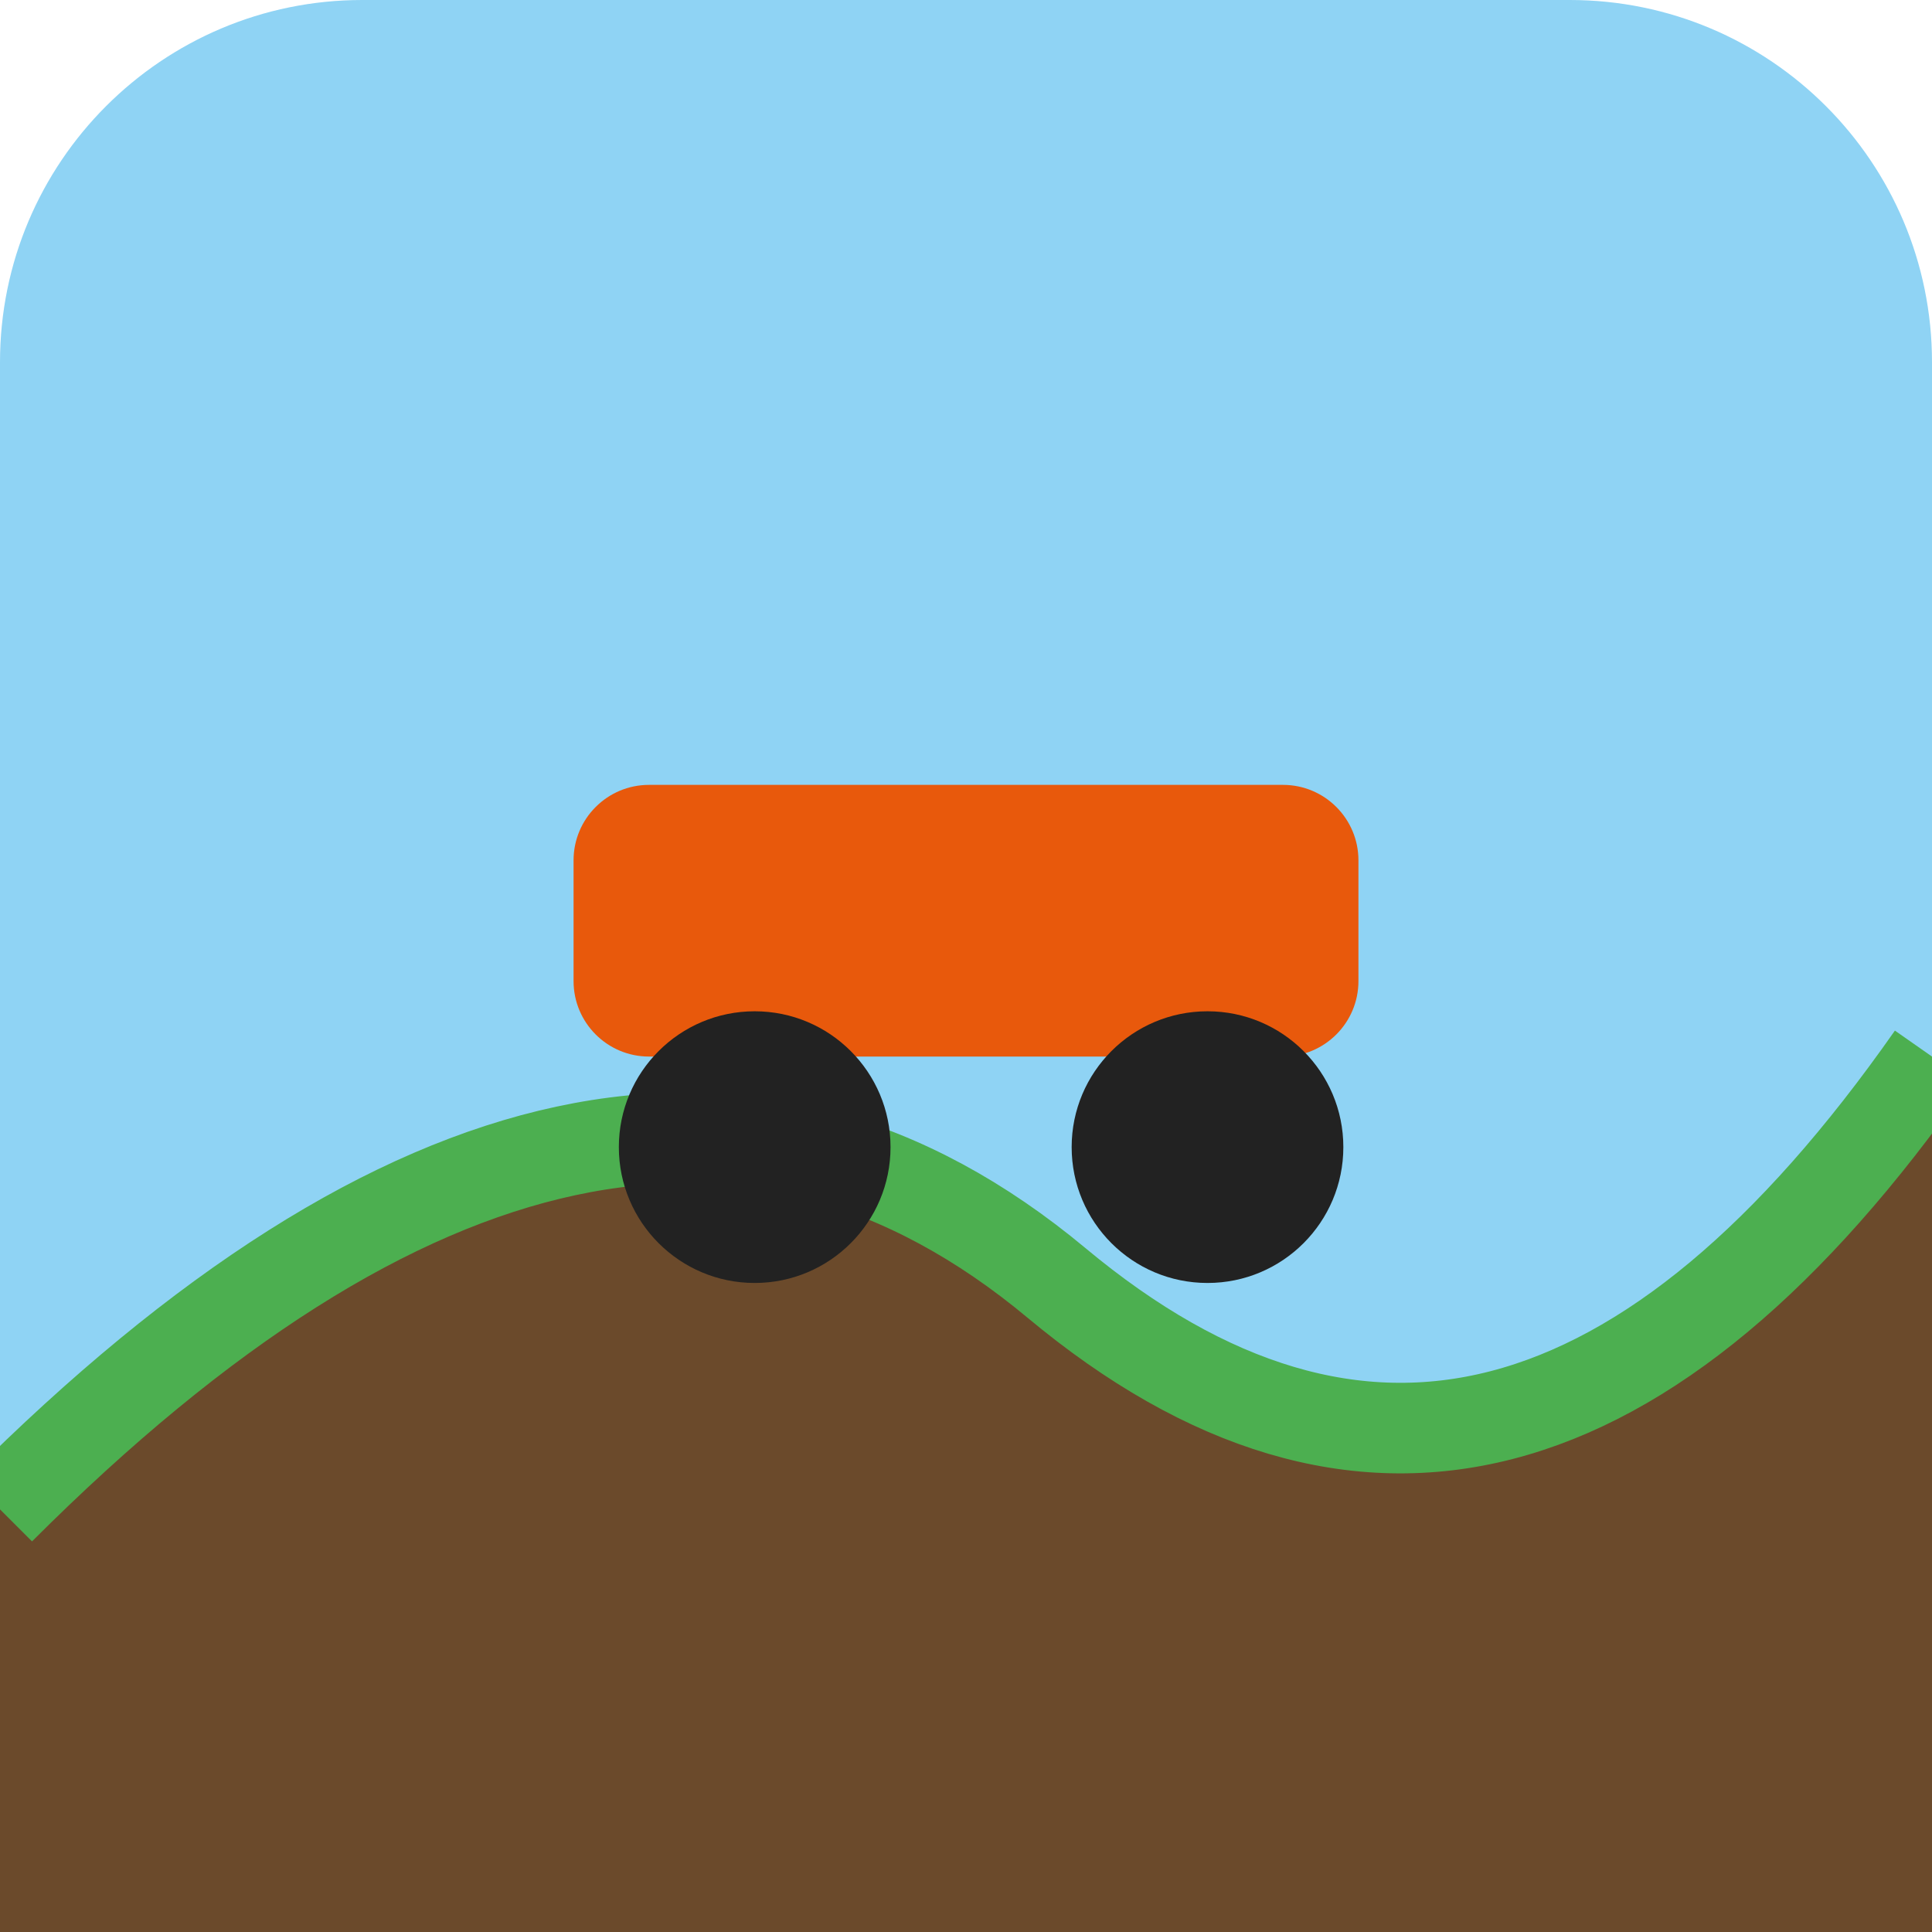
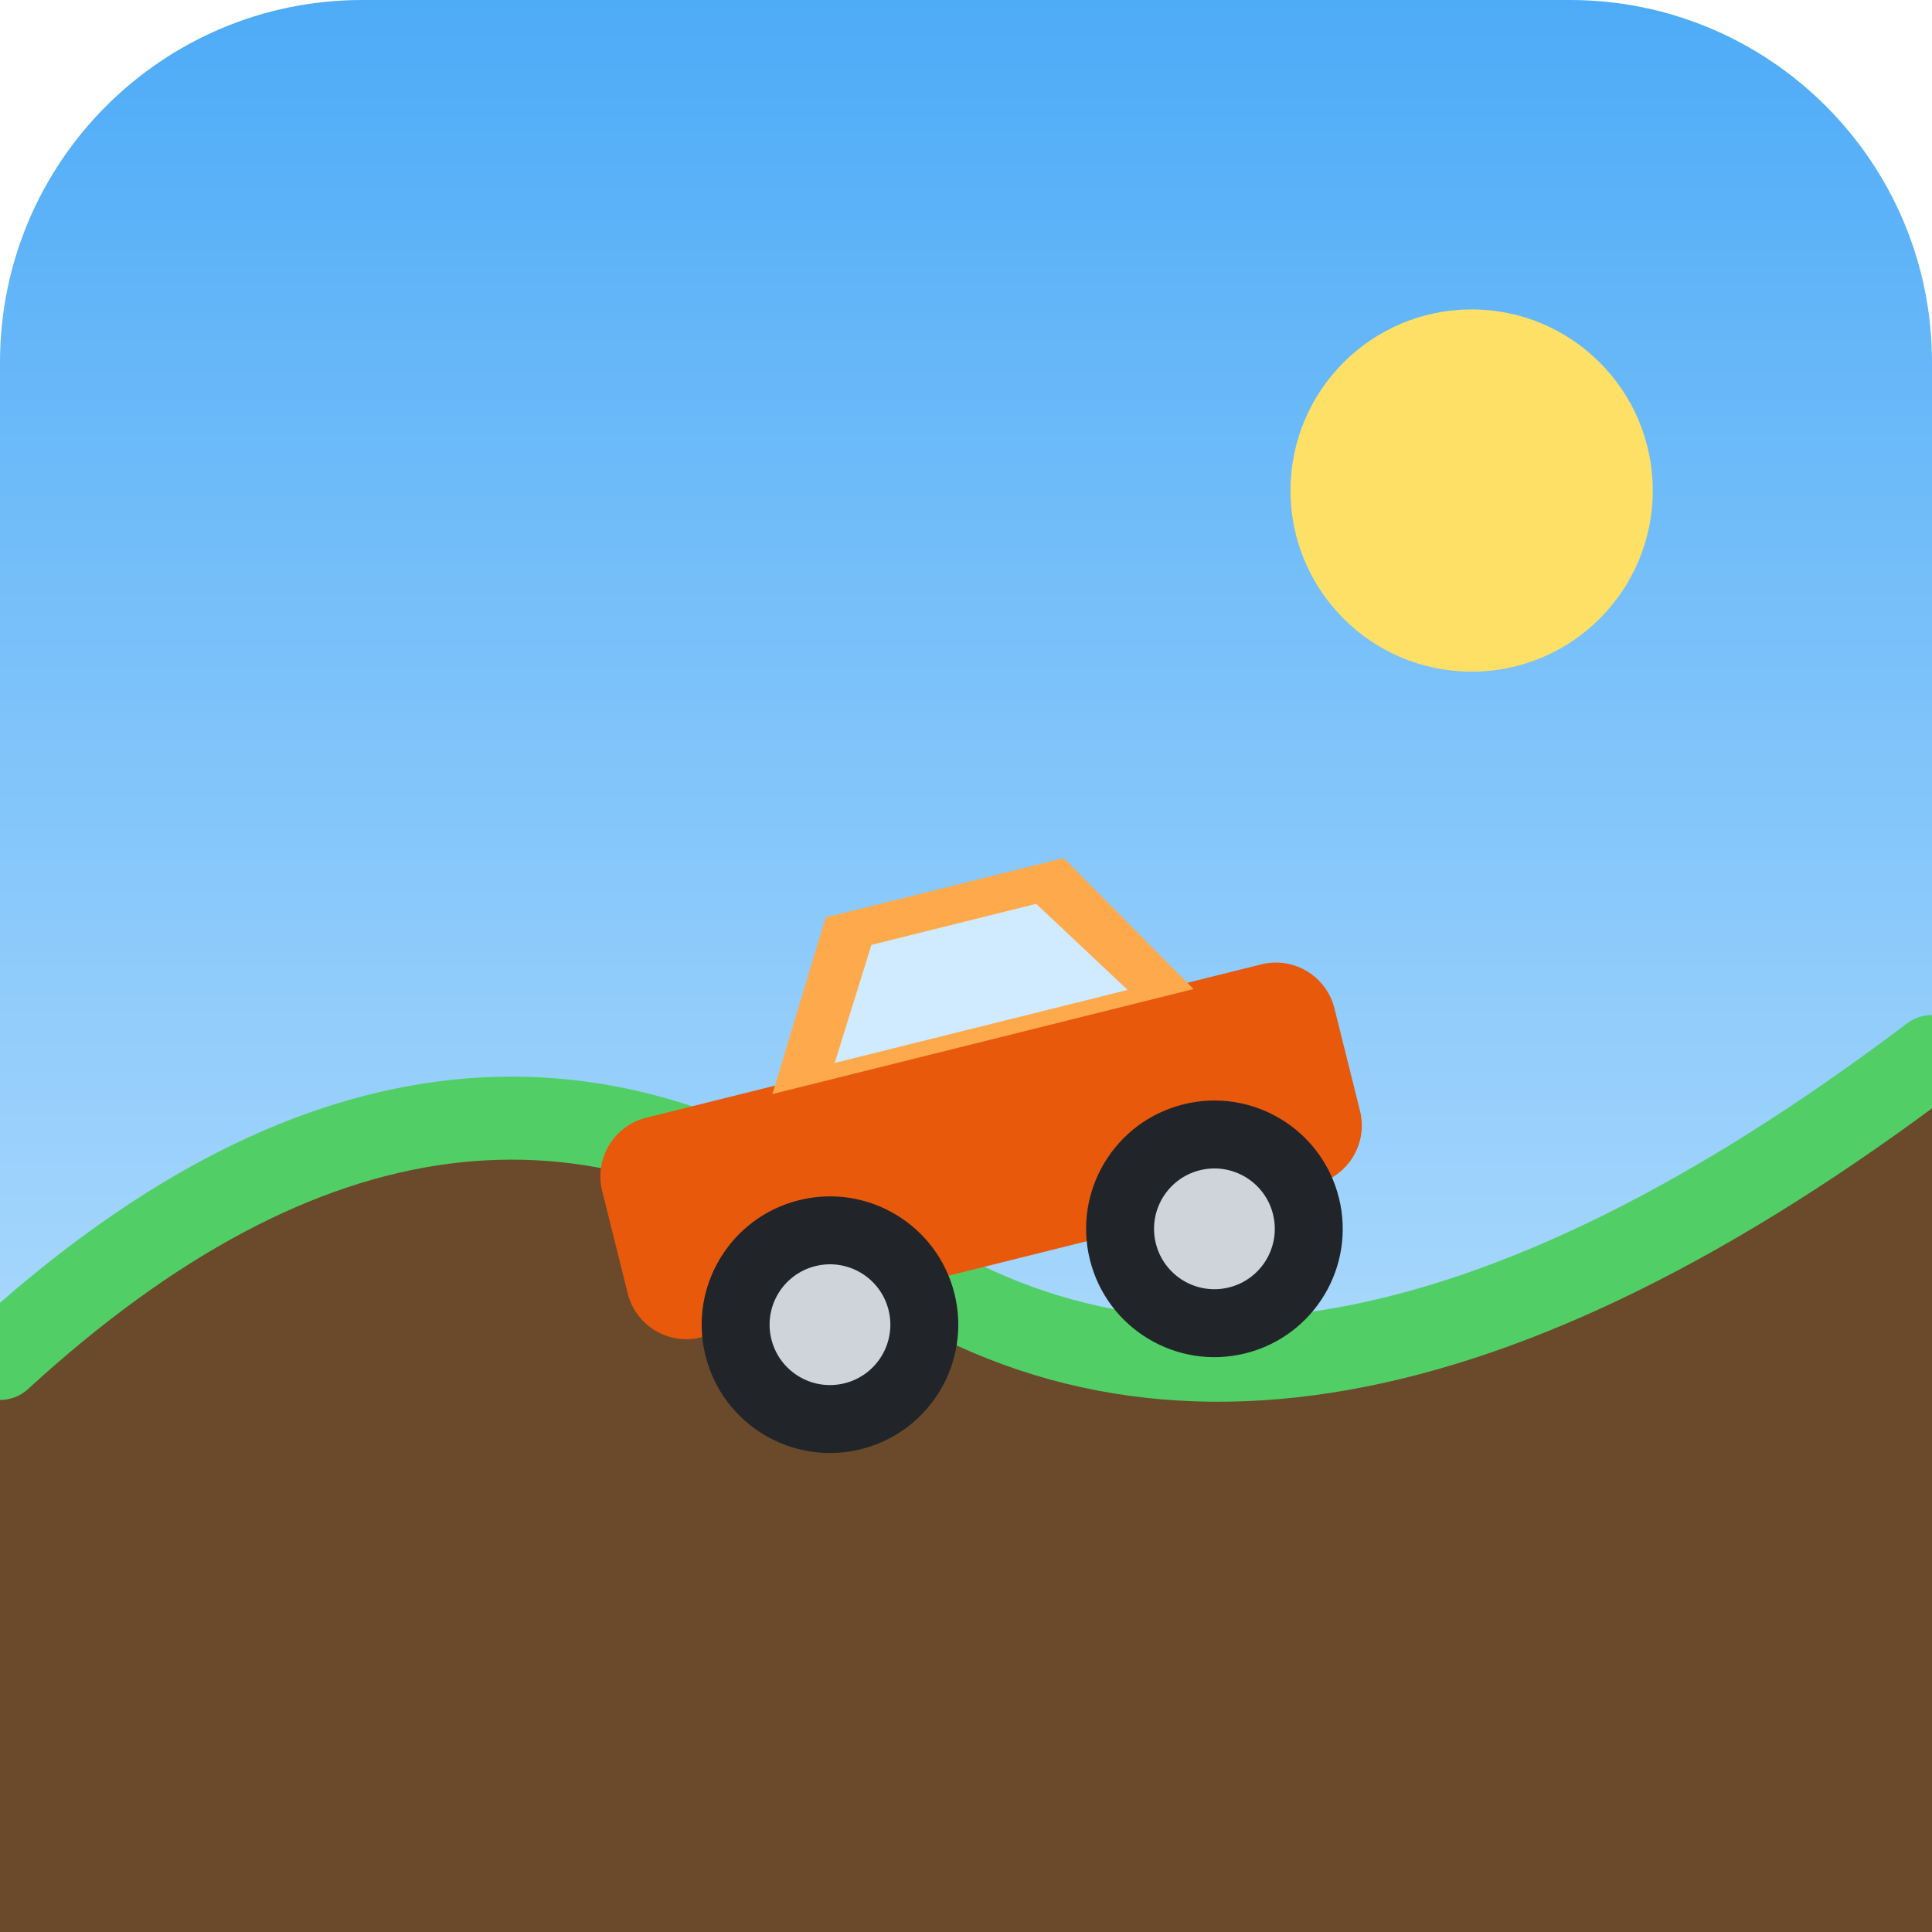
- <svg xmlns="http://www.w3.org/2000/svg" width="128" height="128" viewBox="0 0 128 128">
-   <rect width="128" height="128" rx="24" fill="#8fd3f4" />
-   <path d="M0 100 Q40 60 70 85 T128 70 V128 H0Z" fill="#6b4a2b" />
-   <path d="M0 100 Q40 60 70 85 T128 70" fill="none" stroke="#4caf50" stroke-width="6" />
-   <rect x="38" y="52" width="52" height="18" rx="5" fill="#e8590c" />
-   <circle cx="50" cy="76" r="9" fill="#222" />
-   <circle cx="80" cy="76" r="9" fill="#222" />
+ <svg xmlns="http://www.w3.org/2000/svg" width="512" height="512" viewBox="0 0 512 512">
+   <defs>
+     <linearGradient id="s" x1="0" y1="0" x2="0" y2="1">
+       <stop offset="0" stop-color="#4dabf7" />
+       <stop offset="1" stop-color="#d0ebff" />
+     </linearGradient>
+   </defs>
+   <rect width="512" height="512" rx="96" fill="url(#s)" />
+   <circle cx="390" cy="130" r="48" fill="#ffe066" />
+   <path d="M0 360 Q120 250 230 330 T512 280 V512 H0Z" fill="#6b4a2b" />
+   <path d="M0 360 Q120 250 230 330 T512 280" fill="none" stroke="#51cf66" stroke-width="22" stroke-linecap="round" />
+   <g transform="translate(150 215) rotate(-14 110 90)">
+     <rect x="10" y="60" width="200" height="60" rx="16" fill="#e8590c" />
+     <path d="M60 62 L85 20 H150 L175 62Z" fill="#ffa94d" />
+     <path d="M78 58 L95 30 H140 L158 58Z" fill="#d0ebff" />
+     <circle cx="60" cy="125" r="34" fill="#212529" />
+     <circle cx="60" cy="125" r="16" fill="#ced4da" />
+     <circle cx="165" cy="125" r="34" fill="#212529" />
+     <circle cx="165" cy="125" r="16" fill="#ced4da" />
+   </g>
</svg>
